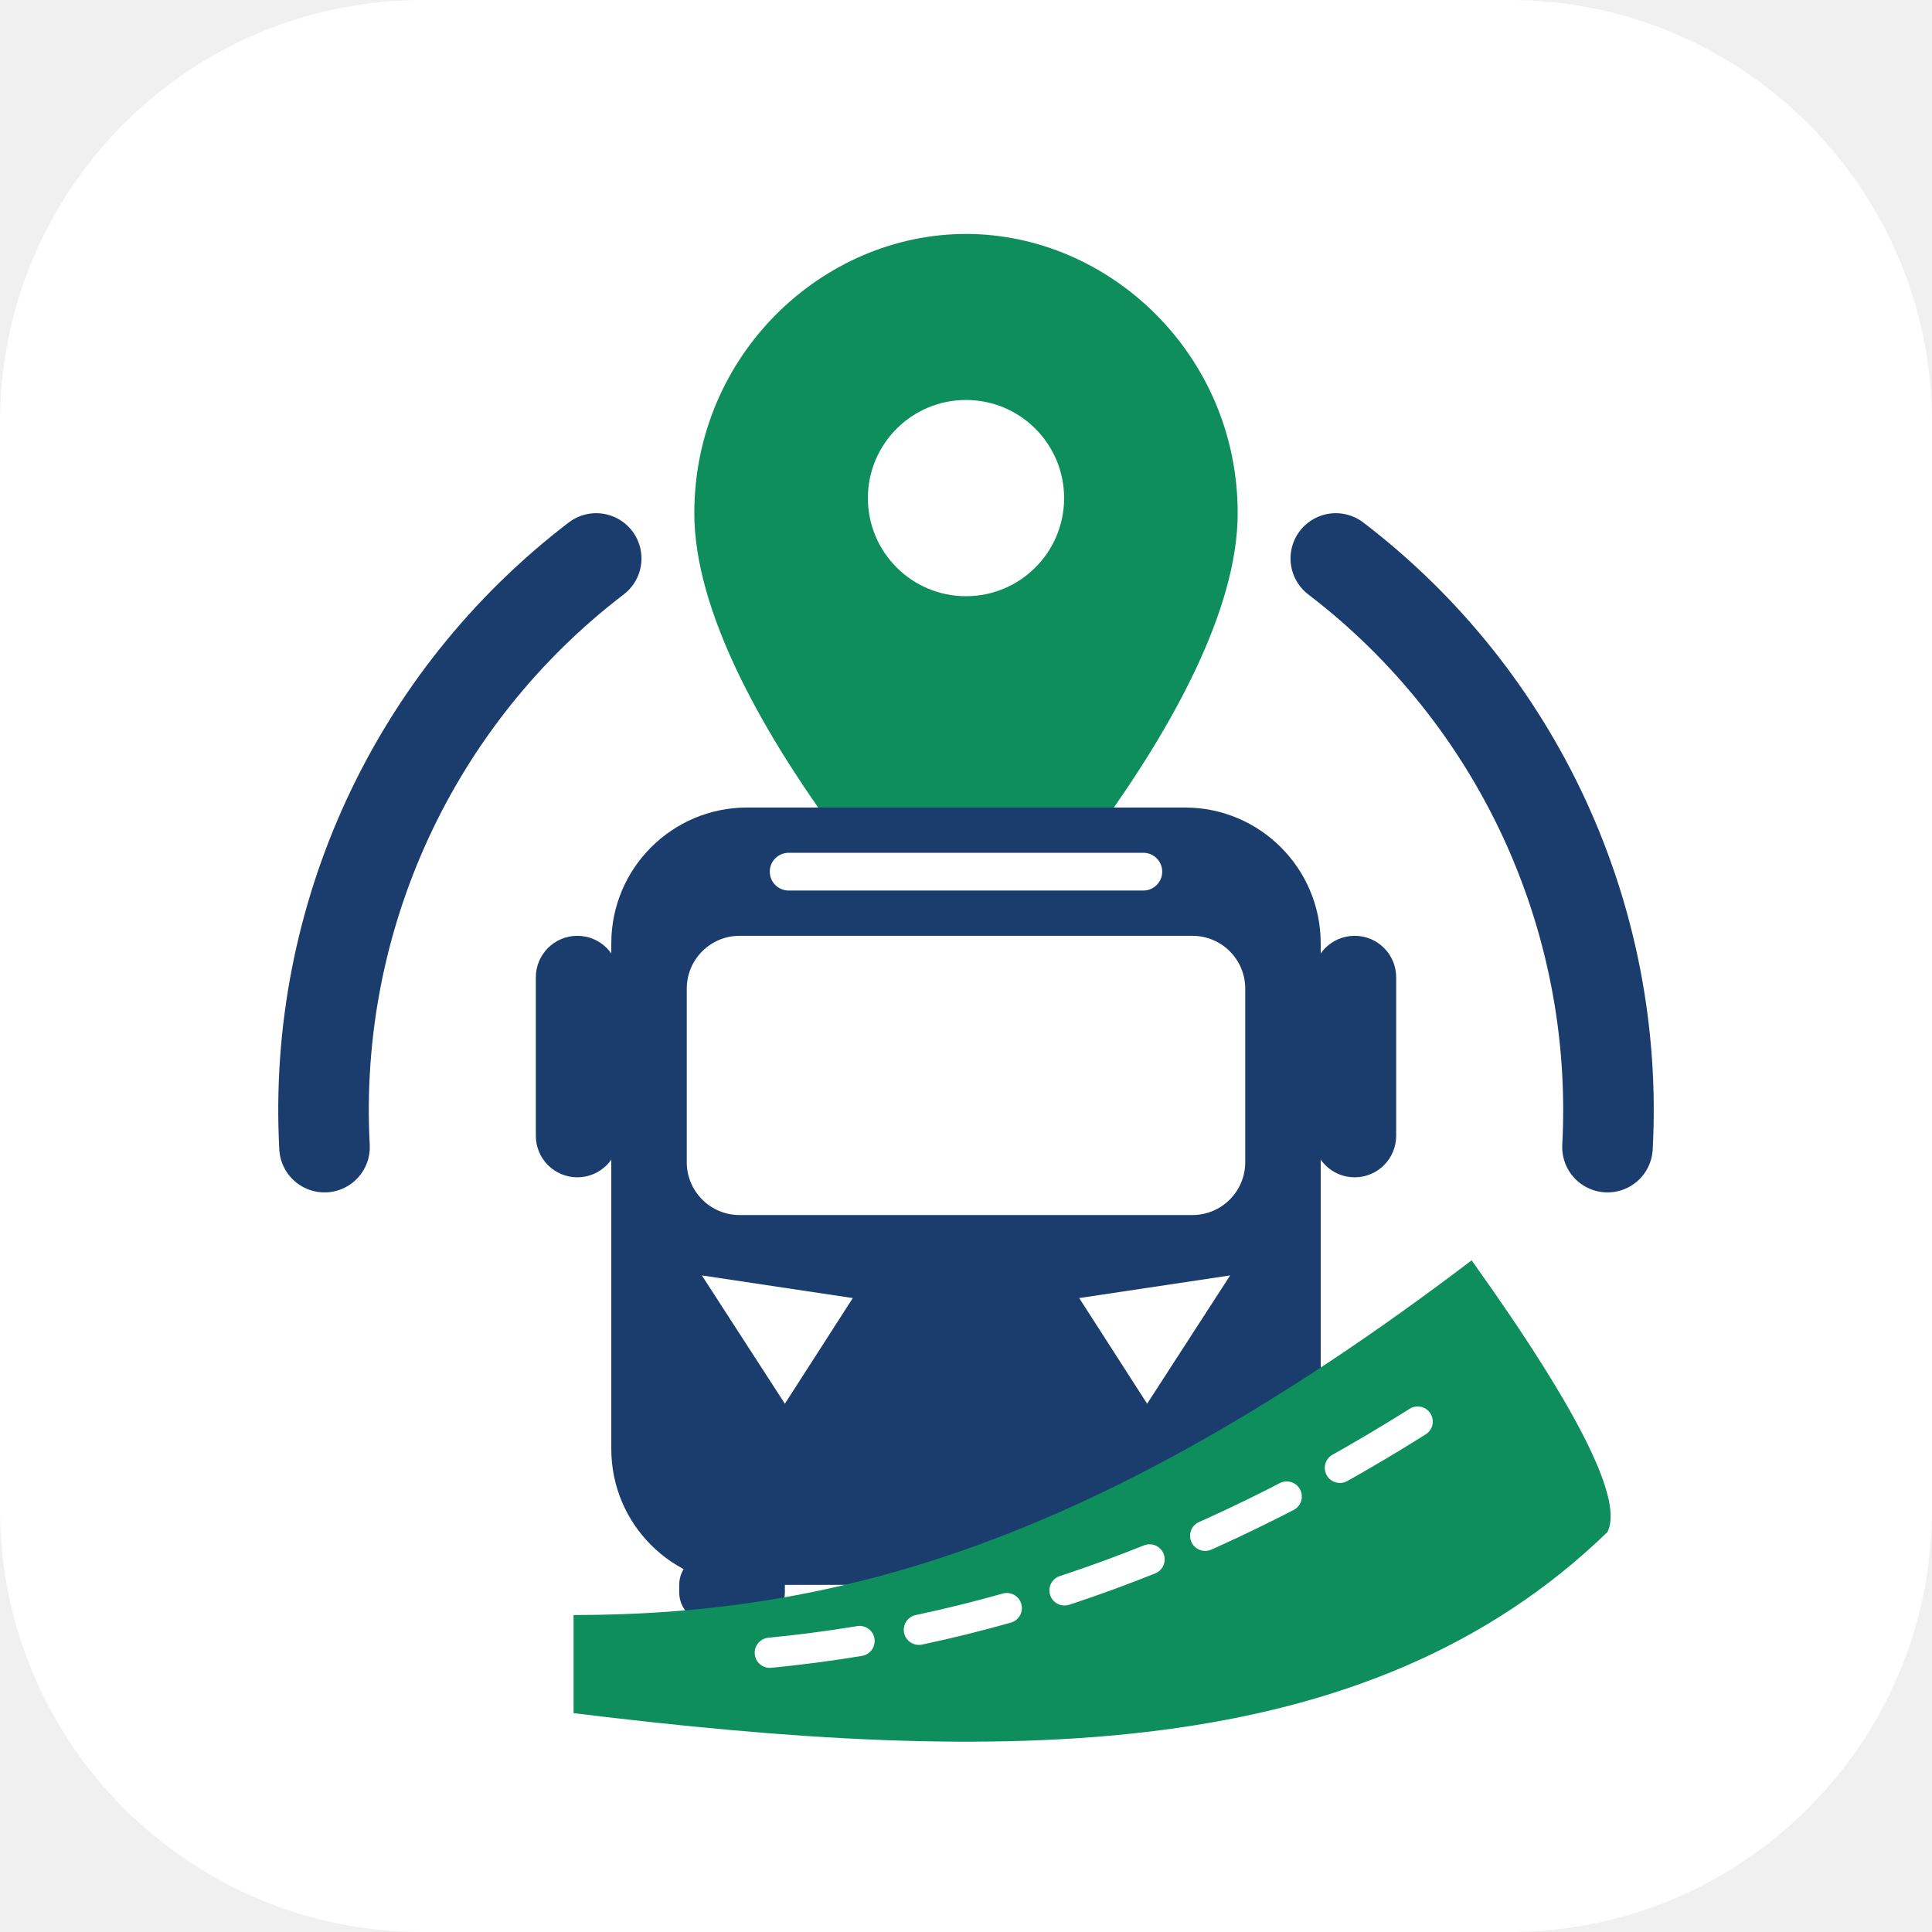
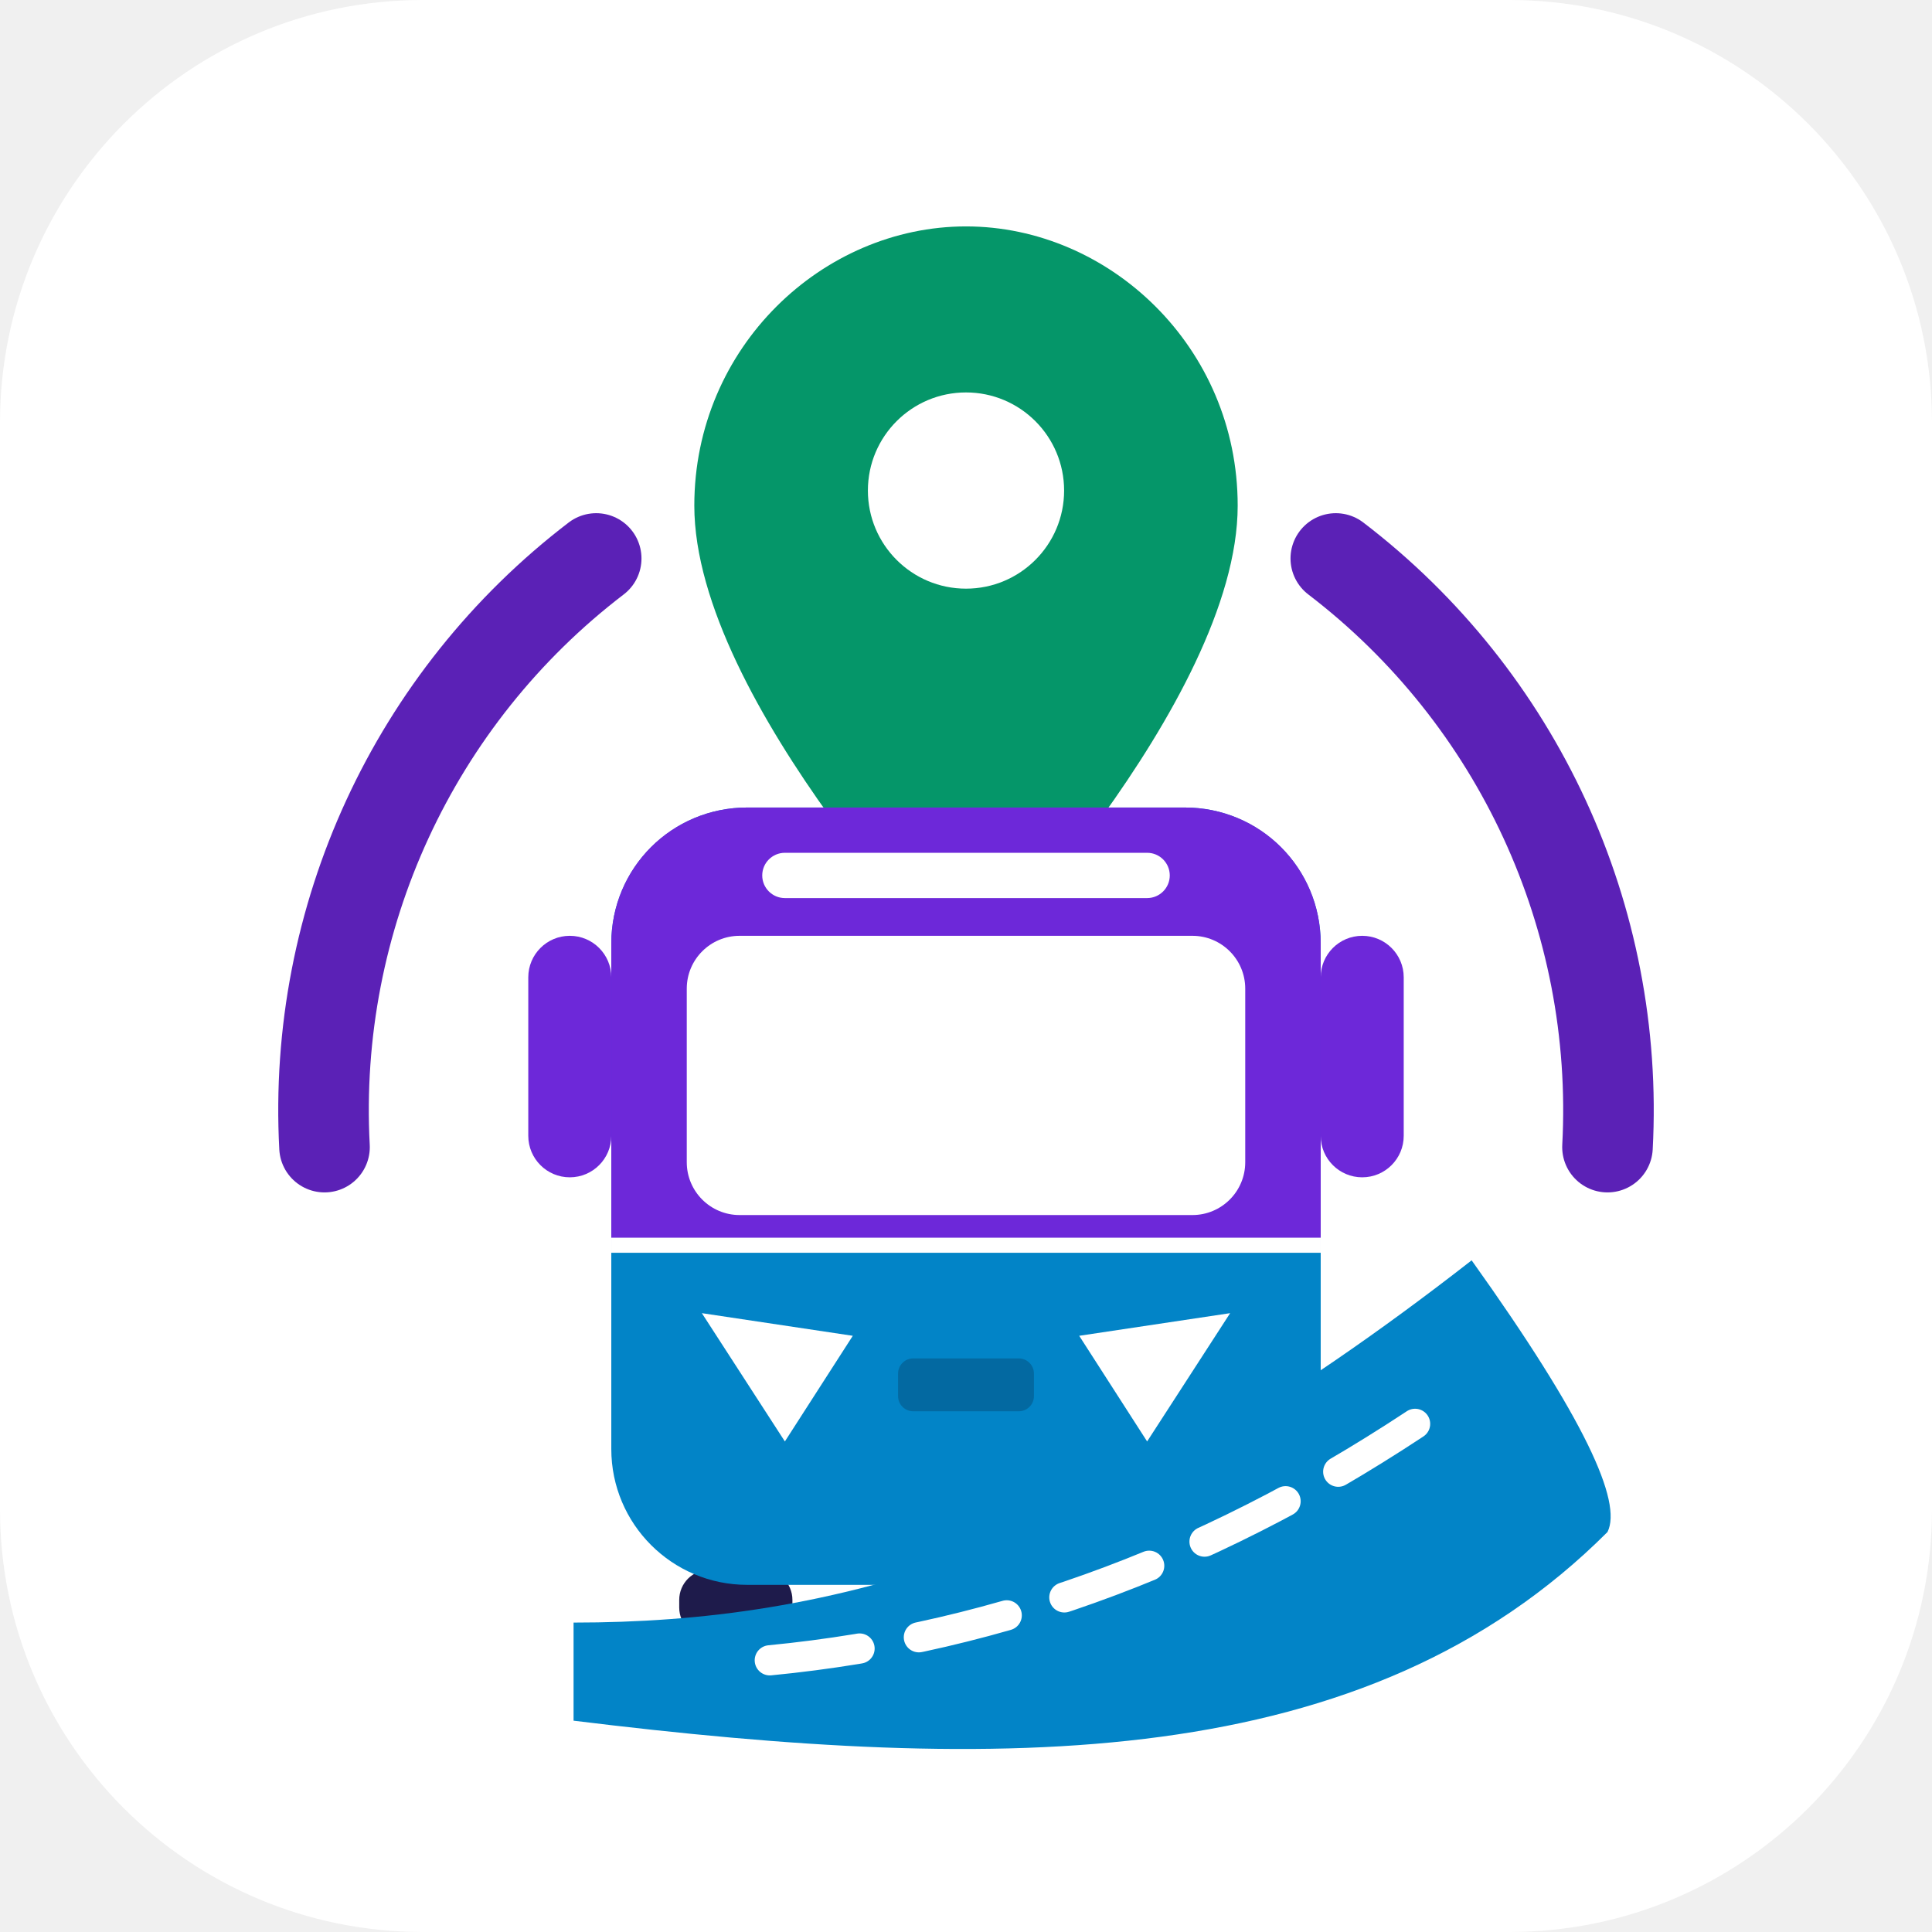
<svg xmlns="http://www.w3.org/2000/svg" viewBox="0 0 512 512" width="512" height="512">
  <rect width="512" height="512" rx="112" fill="#ffffff" />
  <g transform="translate(0, 0)">
-     <path d="M 86 304 A 184 184 0 0 1 158 148" fill="none" stroke="#1b3d6d" stroke-width="24" stroke-linecap="round" />
-     <path d="M 354 148 A 184 184 0 0 1 426 304" fill="none" stroke="#1b3d6d" stroke-width="24" stroke-linecap="round" />
+     <path d="M 86 304 A 184 184 0 0 1 158 148" fill="none" stroke="#5b21b6" stroke-width="24" stroke-linecap="round" />
+     <path d="M 354 148 A 184 184 0 0 1 426 304" fill="none" stroke="#5b21b6" stroke-width="24" stroke-linecap="round" />
    <g>
-       <path d="M 256 62 C 218 62 184 94 184 136 C 184 188 256 262 256 262 C 256 262 328 188 328 136 C 328 94 294 62 256 62 Z" fill="#0f8e5d" />
-       <circle cx="256" cy="132" r="26" fill="#ffffff" />
-     </g>
-     <g fill="#1b3d6d">
-       <rect x="142" y="248" width="22" height="64" rx="11" fill="#1b3d6d" />
-       <rect x="348" y="248" width="22" height="64" rx="11" fill="#1b3d6d" />
-       <rect x="156" y="268" width="16" height="12" fill="#1b3d6d" />
-       <rect x="340" y="268" width="16" height="12" fill="#1b3d6d" />
-       <rect x="162" y="214" width="188" height="206" rx="36" fill="#1b3d6d" />
-       <rect x="180" y="412" width="28" height="18" rx="8" fill="#1b3d6d" />
-       <rect x="304" y="412" width="28" height="18" rx="8" fill="#1b3d6d" />
-       <rect x="204" y="226" width="104" height="10" rx="5" fill="#ffffff" />
-       <rect x="182" y="248" width="148" height="74" rx="14" fill="#ffffff" />
-       <path d="M 186 338 L 226 344 L 208 372 Z" fill="#ffffff" />
-       <path d="M 326 338 L 286 344 L 304 372 Z" fill="#ffffff" />
+       <path d="M 256 60 C 218 60 184 92 184 134 C 184 186 256 260 256 260 C 256 260 328 186 328 134 C 328 92 294 60 256 60 Z" fill="#059669" />
+       <circle cx="256" cy="130" r="26" fill="#ffffff" />
    </g>
    <g>
-       <path d="M 152 428 C 220 428 290 410 390 334 C 420 376 430 398 426 406 C 362 468 266 468 152 454 Z" fill="#0f8e5d" />
-       <path d="M 204 438 C 266 432 324 410 380 374" fill="none" stroke="#ffffff" stroke-width="8" stroke-linecap="round" stroke-dasharray="24 16" />
+       <rect x="140" y="248" width="22" height="64" rx="11" fill="#6d28d9" />
+       <rect x="350" y="248" width="22" height="64" rx="11" fill="#6d28d9" />
+       <rect x="156" y="268" width="16" height="12" fill="#6d28d9" />
+       <rect x="340" y="268" width="16" height="12" fill="#6d28d9" />
+       <rect x="180" y="416" width="30" height="18" rx="8" fill="#1e1b4b" />
+       <rect x="302" y="416" width="30" height="18" rx="8" fill="#1e1b4b" />
+       <rect x="162" y="214" width="188" height="206" rx="36" fill="#0284c7" />
+       <path d="M 162 250 C 162 230 178 214 198 214 L 314 214 C 334 214 350 230 350 250 L 350 330 L 162 330 Z" fill="#6d28d9" />
+       <line x1="162" y1="330" x2="350" y2="330" stroke="#ffffff" stroke-width="4" />
+       <rect x="202" y="226" width="108" height="12" rx="6" fill="#ffffff" />
+       <rect x="182" y="248" width="148" height="74" rx="14" fill="#ffffff" />
+       <path d="M 186 348 L 226 354 L 208 382 Z" fill="#ffffff" />
+       <path d="M 326 348 L 286 354 L 304 382 Z" fill="#ffffff" />
+       <rect x="238" y="360" width="36" height="14" rx="4" fill="#0369a1" />
+     </g>
+     <g>
+       <path d="M 152 430 C 220 430 290 412 390 334 C 420 376 430 398 426 406 C 362 470 266 470 152 456 Z" fill="#0284c7" />
+       <path d="M 204 440 C 266 434 324 412 380 374" fill="none" stroke="#ffffff" stroke-width="8" stroke-linecap="round" stroke-dasharray="24 16" />
    </g>
  </g>
</svg>
